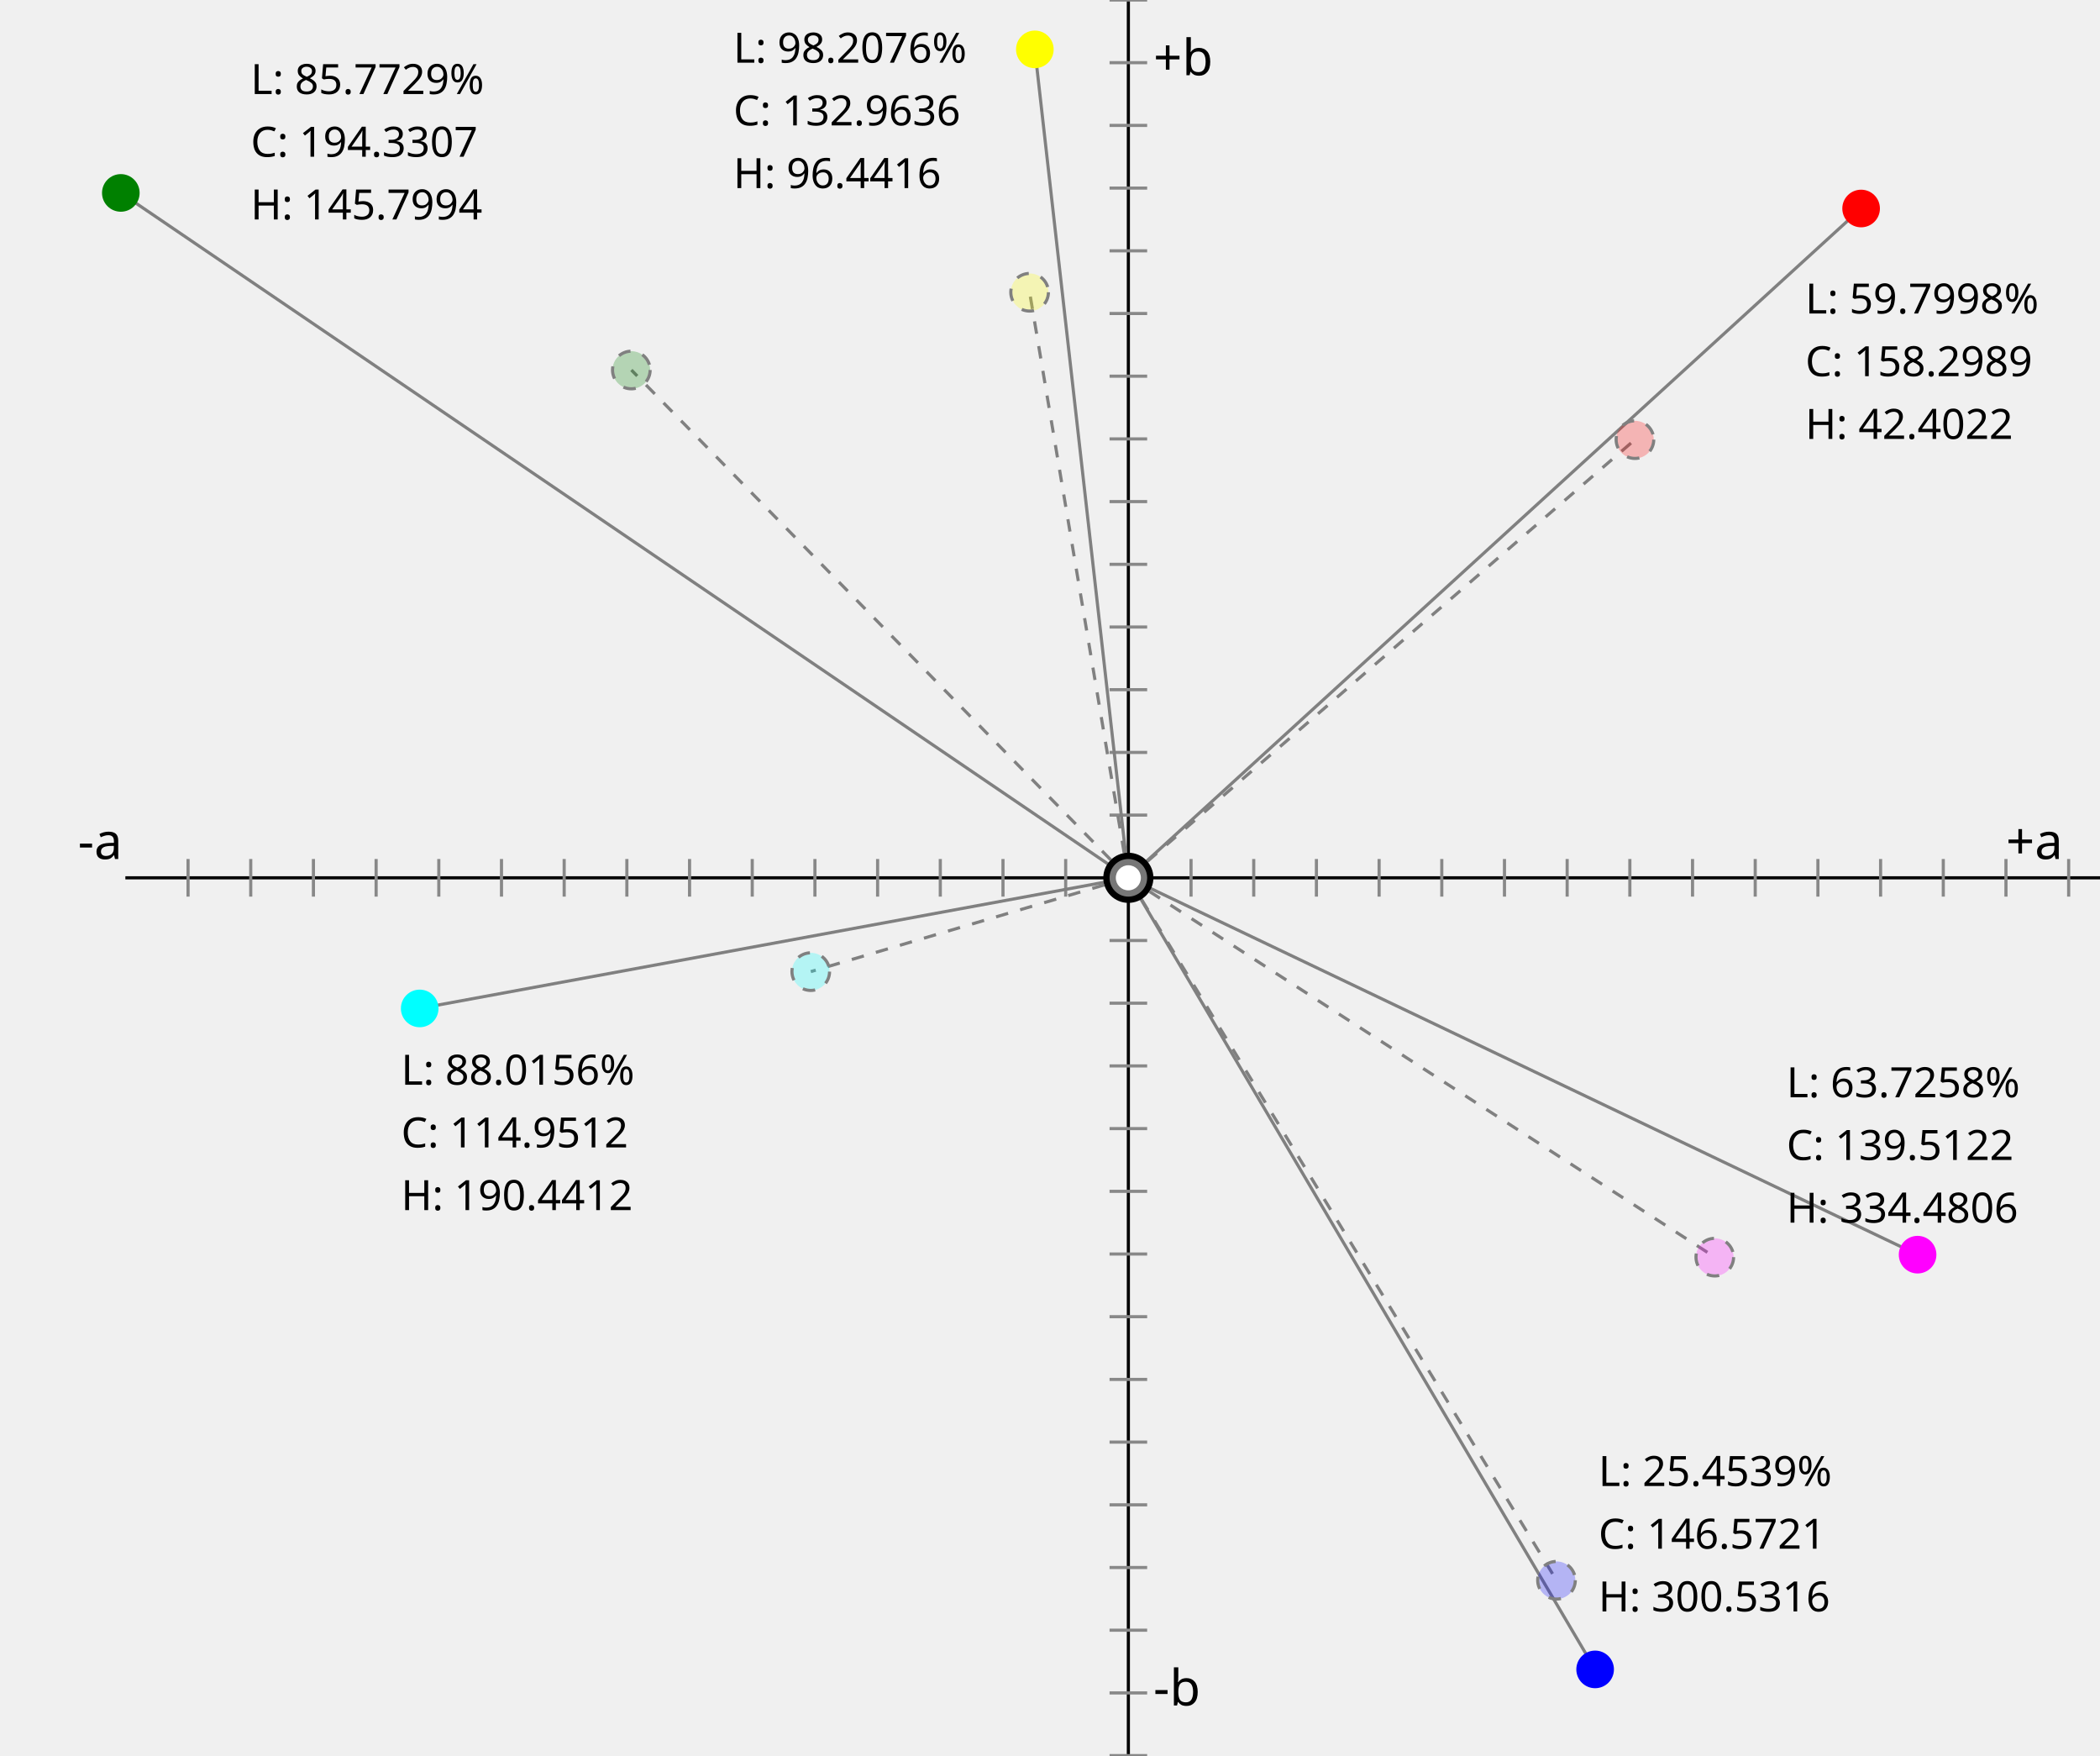
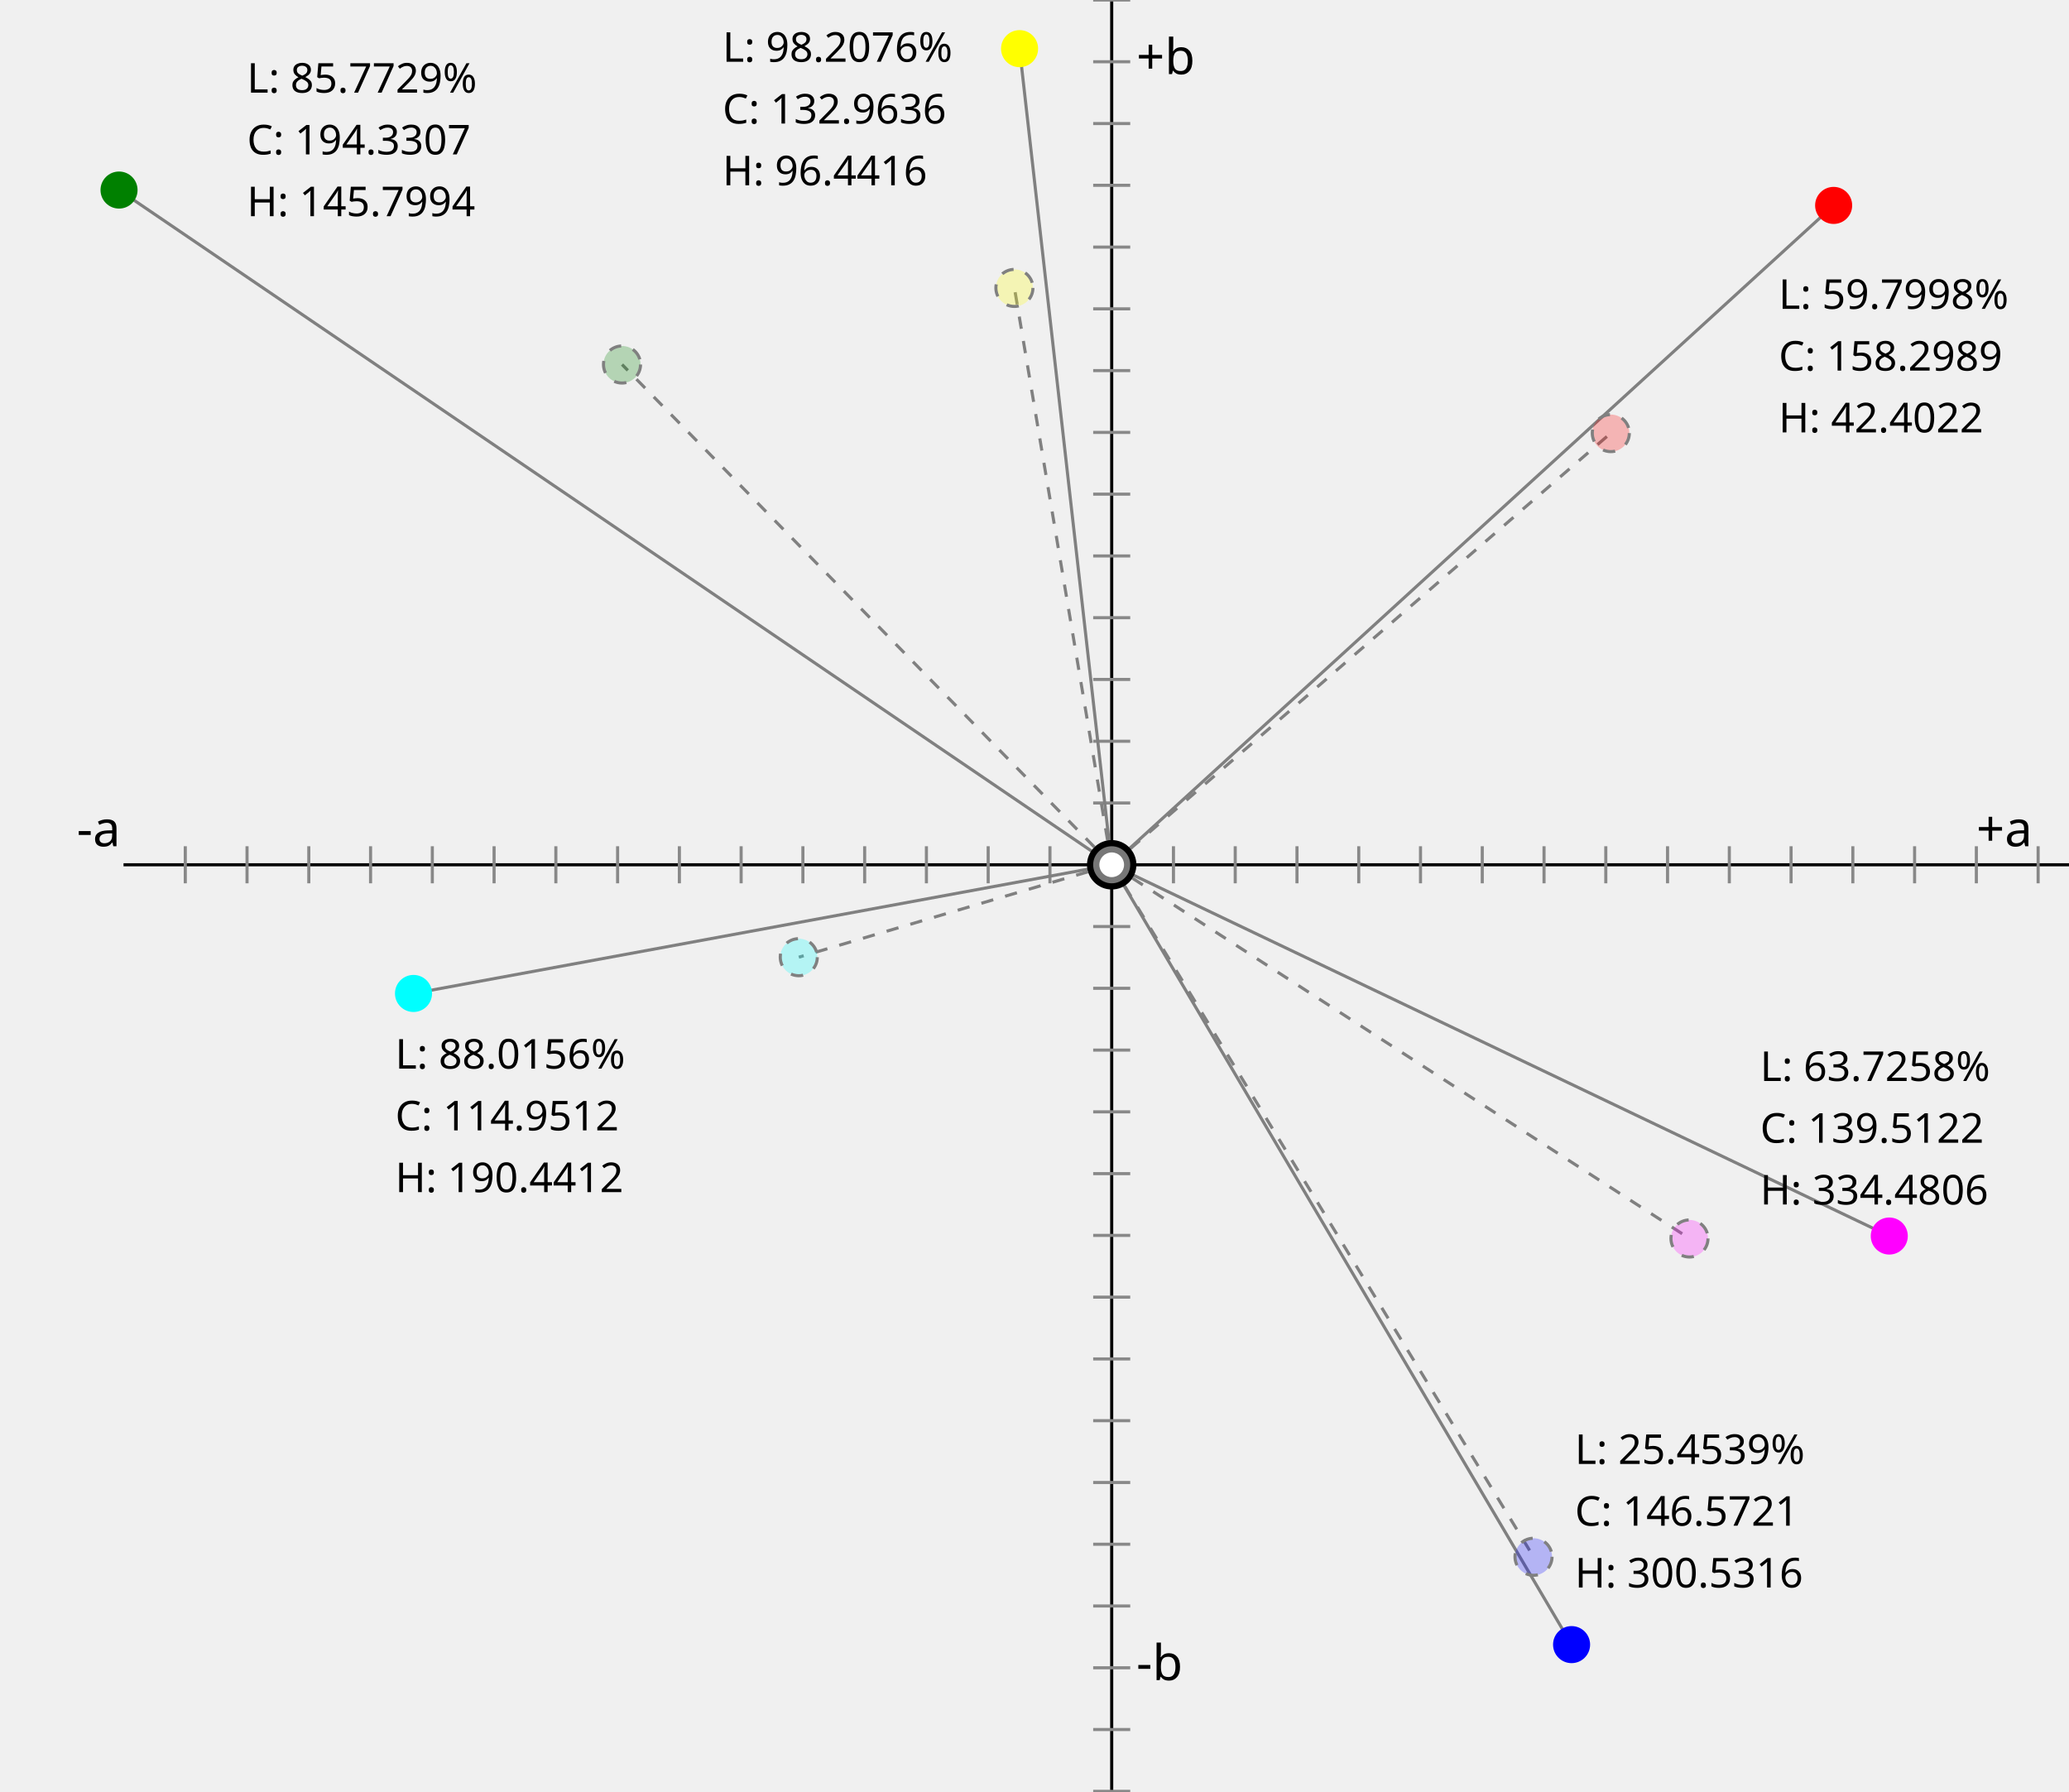
- <svg xmlns="http://www.w3.org/2000/svg" viewBox="-180 -140 335 280" overflow="visible">
+ <svg xmlns="http://www.w3.org/2000/svg" viewBox="-180 -140 335 290" width="670" height="580" overflow="visible">
  <defs>
    <circle id="color-spot" r="3" stroke="none" />
    <circle id="rgb-spot" r="3" fill-opacity="0.25" stroke="gray" stroke-width="0.5" stroke-dasharray="2 2" stroke-linecap="butt" />
    <g id="axis" fill="none" stroke-width="0.5">
      <path stroke="black" d="M-160 0 160 0" />
      <path stroke="#888" d=" M150,-3 v6 M140,-3 v6 M130,-3 v6 M120,-3 v6 M110,-3 v6 M100,-3 v6 M90,-3 v6 M80,-3 v6 M70,-3 v6 M60,-3 v6 M50,-3 v6 M40,-3 v6 M30,-3 v6 M20,-3 v6 M10,-3 v6 M-10,-3 v6 M-20,-3 v6 M-30,-3 v6 M-40,-3 v6 M-50,-3 v6 M-60,-3 v6 M-70,-3 v6 M-80,-3 v6 M-90,-3 v6 M-100,-3 v6 M-110,-3 v6 M-120,-3 v6 M-130,-3 v6 M-140,-3 v6 M-150,-3 v6 " />
    </g>
  </defs>
  <use href="#axis" transform="" />
  <use href="#axis" transform="rotate(90)" />
  <g fill="none" stroke="gray" stroke-width="0.5">
    <path stroke-dasharray="2 2" stroke-linecap="butt" d=" M0,0 80.81,-69.88 M0,0 -79.28,-80.99 M0,0 68.29,112.02 M0,0 -50.66,14.96 M0,0 93.54,60.49 M0,0 -15.75,-93.38 " />
    <path d=" M0,0 116.89, -106.74 M0,0 -160.72, -109.23 M0,0 74.46,126.25 M0,0 -113.05, 20.83 M0,0 125.90, 60.10 M0,0 -14.92, -132.12 " />
  </g>
  <g>
    <use href="#rgb-spot" fill="red" transform="translate(80.81247, -69.88502)" />
    <use href="#rgb-spot" fill="green" transform="translate(-79.28729, -80.99026)" />
    <use href="#rgb-spot" fill="blue" transform="translate(68.2986, 112.0294)" />
    <use href="#rgb-spot" fill="cyan" transform="translate(-50.66544, 14.96202)" />
    <use href="#rgb-spot" fill="magenta" transform="translate(93.54999, 60.49854)" />
    <use href="#rgb-spot" fill="yellow" transform="translate(-15.75289, -93.38841)" />
  </g>
  <g>
    <use href="#color-spot" fill="red" transform="translate(116.8926, -106.7458)" />
    <use href="#color-spot" fill="green" transform="translate(-160.7259, -109.2319)" />
    <use href="#color-spot" fill="blue" transform="translate(74.46072, 126.2497)" />
    <use href="#color-spot" fill="cyan" transform="translate(-113.0478, 20.83231)" />
    <use href="#color-spot" fill="magenta" transform="translate(125.9014, 60.10409)" />
    <use href="#color-spot" fill="yellow" transform="translate(-14.91735, -132.1242)" />
  </g>
  <circle r="4" />
  <circle r="3" fill="#777" />
  <circle r="2" fill="#fff" />
  <g font-family="sans-serif" font-size="6pt">
    <text x="140" y="-3">+a</text>
    <text x="-160.5" y="-3" text-anchor="end">-a</text>
    <text x="4" y="132">-b</text>
    <text x="4" y="-128">+b</text>
  </g>
  <g font-family="sans-serif" font-size="5pt">
    <text x="108" y="-90">L: 59.7998%<tspan x="108" dy="10">C: 158.2989<tspan x="108" dy="10">H: 42.4022</tspan>
      </tspan>
    </text>
    <text x="-140" y="-125">L: 85.7729%<tspan x="-140" dy="10">C: 194.3307<tspan x="-140" dy="10">H: 145.7994</tspan>
      </tspan>
    </text>
    <text x="75" y="97">L: 25.4539%<tspan x="75" dy="10">C: 146.5721<tspan x="75" dy="10">H: 300.5316</tspan>
      </tspan>
    </text>
    <text x="-116" y="33">L: 88.0156%<tspan x="-116" dy="10">C: 114.9512<tspan x="-116" dy="10">H: 190.4412</tspan>
      </tspan>
    </text>
    <text x="105" y="35">L: 63.7258%<tspan x="105" dy="10">C: 139.5122<tspan x="105" dy="10">H: 334.4806</tspan>
      </tspan>
    </text>
    <text x="-63" y="-130">L: 98.2076%<tspan x="-63" dy="10">C: 132.9636<tspan x="-63" dy="10">H: 96.4416</tspan>
      </tspan>
    </text>
  </g>
</svg>
